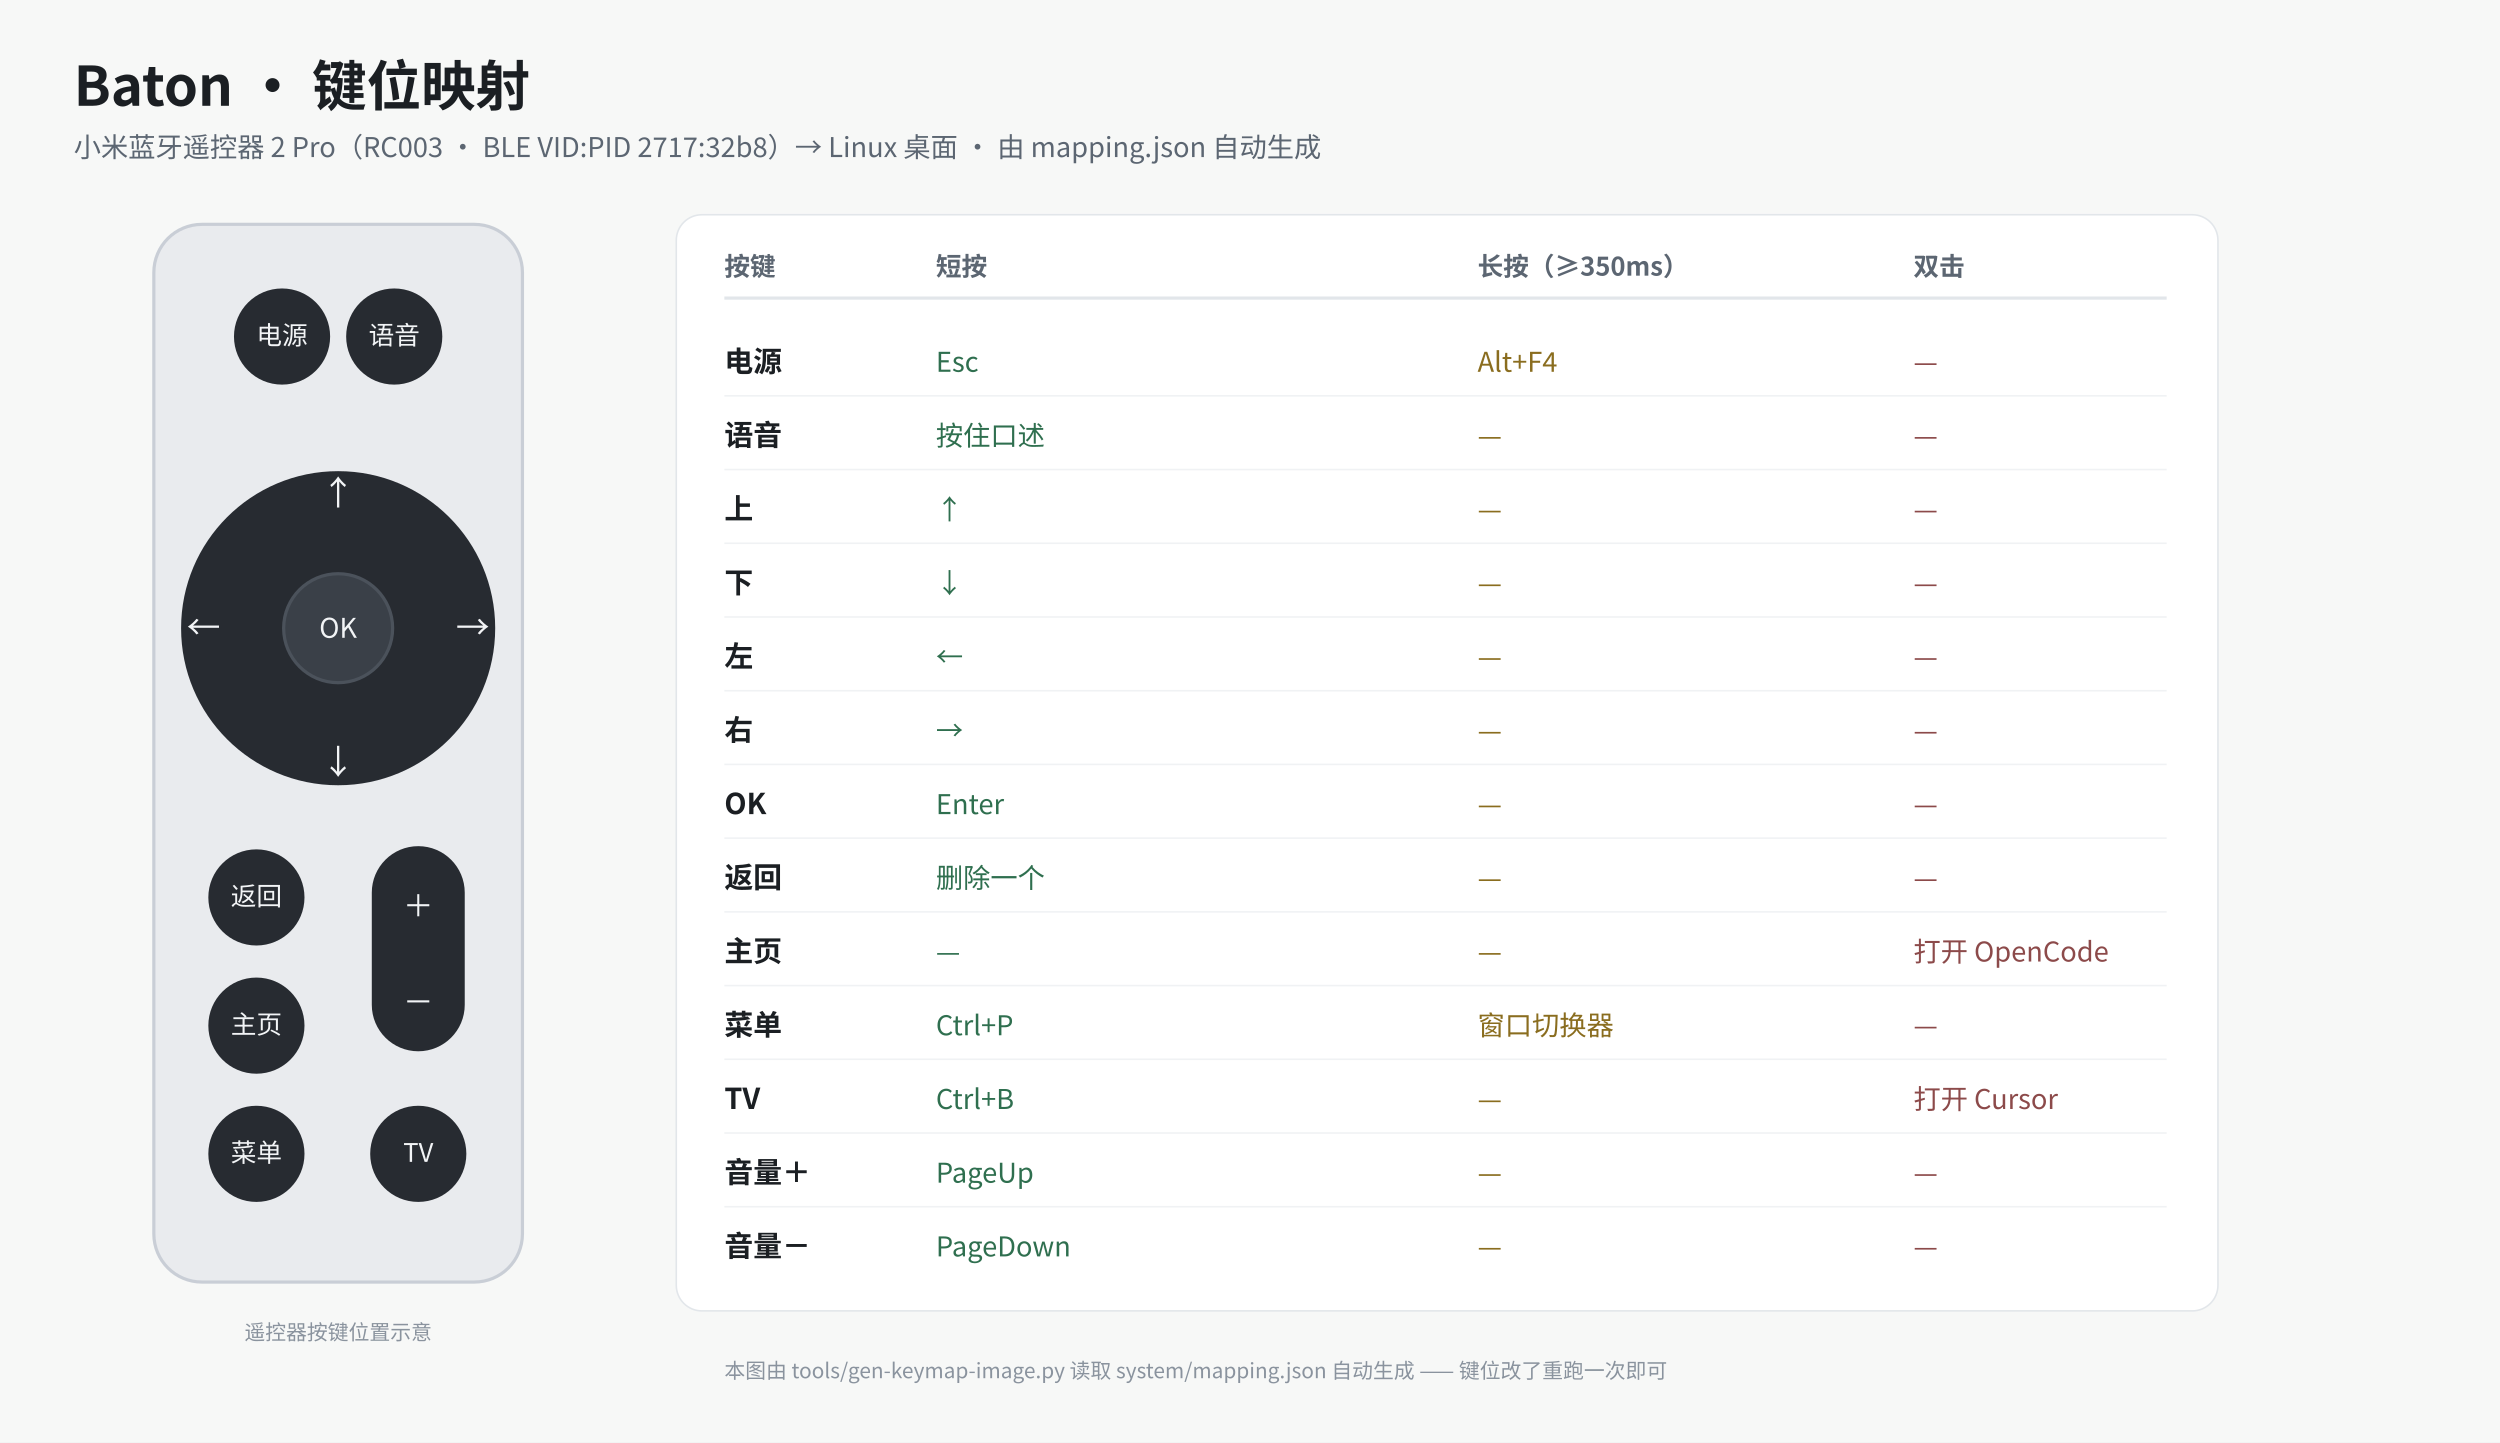
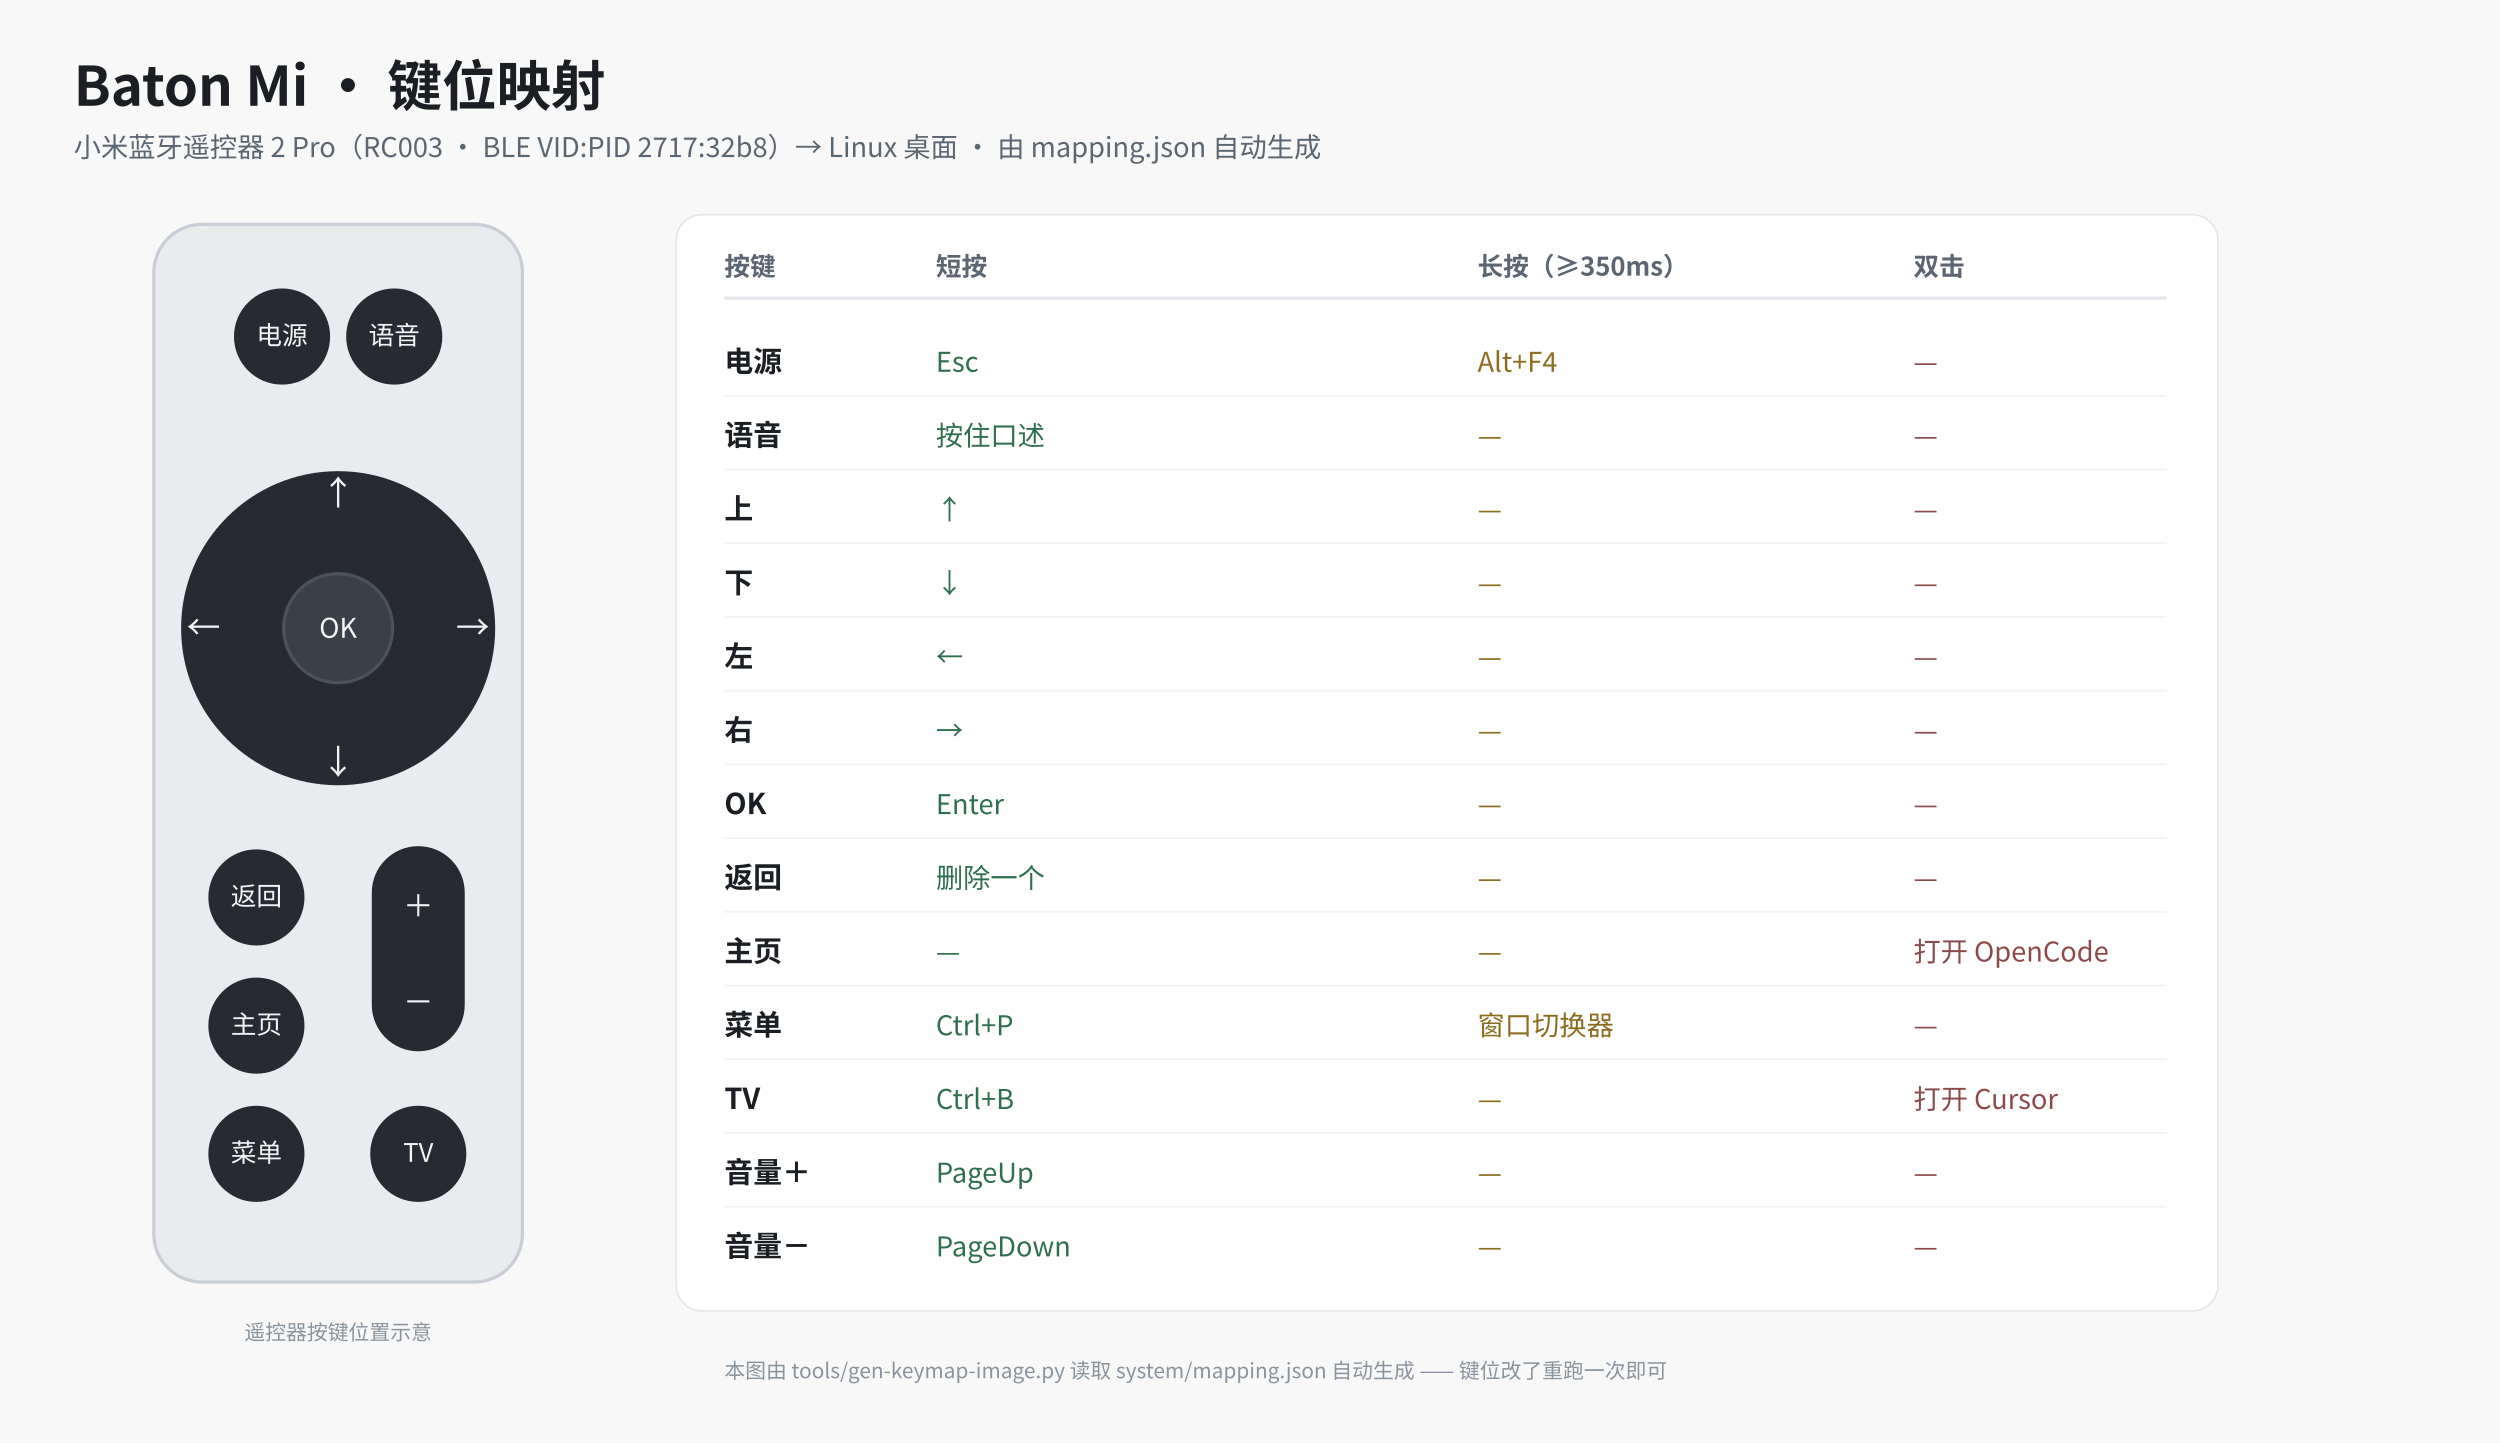
<svg xmlns="http://www.w3.org/2000/svg" width="1560" height="900" viewBox="0 0 1560 900">
  <rect width="1560" height="900" fill="#f7f8f7" />
-   <text x="46" y="66" font-family="'Noto Sans CJK SC','WenQuanYi Micro Hei','Source Han Sans SC',sans-serif" font-size="34" font-weight="600" fill="#1b1f23">Baton · 键位映射</text>
+   <text x="46" y="66" font-family="'Noto Sans CJK SC','WenQuanYi Micro Hei','Source Han Sans SC',sans-serif" font-size="34" font-weight="600" fill="#1b1f23">Baton Mi · 键位映射</text>
  <text x="46" y="98" font-family="'Noto Sans CJK SC','WenQuanYi Micro Hei','Source Han Sans SC',sans-serif" font-size="17" fill="#5c6672">小米蓝牙遥控器 2 Pro（RC003 · BLE VID:PID 2717:32b8）→ Linux 桌面 · 由 mapping.json 自动生成</text>
  <rect x="96" y="140" width="230" height="660" rx="30" fill="#e9ebee" stroke="#c9ced6" stroke-width="2" />
  <circle cx="176" cy="210" r="30" fill="#272b31" />
  <text x="176" y="215" font-family="'Noto Sans CJK SC','WenQuanYi Micro Hei','Source Han Sans SC',sans-serif" font-size="16" fill="#f2f4f6" text-anchor="middle">电源</text>
  <circle cx="246" cy="210" r="30" fill="#272b31" />
  <text x="246" y="215" font-family="'Noto Sans CJK SC','WenQuanYi Micro Hei','Source Han Sans SC',sans-serif" font-size="16" fill="#f2f4f6" text-anchor="middle">语音</text>
  <circle cx="211" cy="392" r="98" fill="#272b31" />
  <circle cx="211" cy="392" r="34" fill="#3a4048" stroke="#4b525b" stroke-width="2" />
  <text x="211" y="398" font-family="'Noto Sans CJK SC','WenQuanYi Micro Hei','Source Han Sans SC',sans-serif" font-size="17" fill="#f2f4f6" text-anchor="middle">OK</text>
  <text x="211" y="315" font-family="'Noto Sans CJK SC','WenQuanYi Micro Hei','Source Han Sans SC',sans-serif" font-size="21" fill="#f2f4f6" text-anchor="middle">↑</text>
  <text x="211" y="483" font-family="'Noto Sans CJK SC','WenQuanYi Micro Hei','Source Han Sans SC',sans-serif" font-size="21" fill="#f2f4f6" text-anchor="middle">↓</text>
  <text x="127" y="399" font-family="'Noto Sans CJK SC','WenQuanYi Micro Hei','Source Han Sans SC',sans-serif" font-size="21" fill="#f2f4f6" text-anchor="middle">←</text>
  <text x="295" y="399" font-family="'Noto Sans CJK SC','WenQuanYi Micro Hei','Source Han Sans SC',sans-serif" font-size="21" fill="#f2f4f6" text-anchor="middle">→</text>
  <circle cx="160" cy="560" r="30" fill="#272b31" />
  <text x="160" y="565" font-family="'Noto Sans CJK SC','WenQuanYi Micro Hei','Source Han Sans SC',sans-serif" font-size="16" fill="#f2f4f6" text-anchor="middle">返回</text>
  <circle cx="160" cy="640" r="30" fill="#272b31" />
  <text x="160" y="645" font-family="'Noto Sans CJK SC','WenQuanYi Micro Hei','Source Han Sans SC',sans-serif" font-size="16" fill="#f2f4f6" text-anchor="middle">主页</text>
  <circle cx="160" cy="720" r="30" fill="#272b31" />
  <text x="160" y="725" font-family="'Noto Sans CJK SC','WenQuanYi Micro Hei','Source Han Sans SC',sans-serif" font-size="16" fill="#f2f4f6" text-anchor="middle">菜单</text>
  <text x="211" y="836" font-family="'Noto Sans CJK SC','WenQuanYi Micro Hei','Source Han Sans SC',sans-serif" font-size="13" fill="#8a939e" text-anchor="middle">遥控器按键位置示意</text>
  <rect x="232" y="528" width="58" height="128" rx="29" fill="#272b31" />
  <text x="261" y="572" font-family="'Noto Sans CJK SC','WenQuanYi Micro Hei','Source Han Sans SC',sans-serif" font-size="19" fill="#f2f4f6" text-anchor="middle">＋</text>
  <text x="261" y="632" font-family="'Noto Sans CJK SC','WenQuanYi Micro Hei','Source Han Sans SC',sans-serif" font-size="19" fill="#f2f4f6" text-anchor="middle">－</text>
  <circle cx="261" cy="720" r="30" fill="#272b31" />
  <text x="261" y="725" font-family="'Noto Sans CJK SC','WenQuanYi Micro Hei','Source Han Sans SC',sans-serif" font-size="16" fill="#f2f4f6" text-anchor="middle">TV</text>
  <text x="452" y="860" font-family="'Noto Sans CJK SC','WenQuanYi Micro Hei','Source Han Sans SC',sans-serif" font-size="13" fill="#8a939e">本图由 tools/gen-keymap-image.py 读取 system/mapping.json 自动生成 —— 键位改了重跑一次即可</text>
  <rect x="422" y="134" width="962" height="684" rx="16" fill="#ffffff" stroke="#e2e6ea" />
  <text x="452" y="172" font-family="'Noto Sans CJK SC','WenQuanYi Micro Hei','Source Han Sans SC',sans-serif" font-size="16" font-weight="600" fill="#5c6672">按键</text>
  <text x="584" y="172" font-family="'Noto Sans CJK SC','WenQuanYi Micro Hei','Source Han Sans SC',sans-serif" font-size="16" font-weight="600" fill="#5c6672">短按</text>
  <text x="922" y="172" font-family="'Noto Sans CJK SC','WenQuanYi Micro Hei','Source Han Sans SC',sans-serif" font-size="16" font-weight="600" fill="#5c6672">长按（≥350ms）</text>
  <text x="1194" y="172" font-family="'Noto Sans CJK SC','WenQuanYi Micro Hei','Source Han Sans SC',sans-serif" font-size="16" font-weight="600" fill="#5c6672">双击</text>
  <line x1="452" y1="186" x2="1352" y2="186" stroke="#e2e6ea" stroke-width="2" />
  <text x="452" y="232" font-family="'Noto Sans CJK SC','WenQuanYi Micro Hei','Source Han Sans SC',sans-serif" font-size="18" font-weight="600" fill="#1b1f23">电源</text>
  <text x="584" y="232" font-family="'Noto Sans CJK SC','WenQuanYi Micro Hei','Source Han Sans SC',sans-serif" font-size="17" fill="#2f6f4f">Esc</text>
  <text x="922" y="232" font-family="'Noto Sans CJK SC','WenQuanYi Micro Hei','Source Han Sans SC',sans-serif" font-size="17" fill="#8a6d1f">Alt+F4</text>
  <text x="1194" y="232" font-family="'Noto Sans CJK SC','WenQuanYi Micro Hei','Source Han Sans SC',sans-serif" font-size="17" fill="#8c4a4a">—</text>
  <line x1="452" y1="247" x2="1352" y2="247" stroke="#f0f2f4" />
  <text x="452" y="278" font-family="'Noto Sans CJK SC','WenQuanYi Micro Hei','Source Han Sans SC',sans-serif" font-size="18" font-weight="600" fill="#1b1f23">语音</text>
  <text x="584" y="278" font-family="'Noto Sans CJK SC','WenQuanYi Micro Hei','Source Han Sans SC',sans-serif" font-size="17" fill="#2f6f4f">按住口述</text>
  <text x="922" y="278" font-family="'Noto Sans CJK SC','WenQuanYi Micro Hei','Source Han Sans SC',sans-serif" font-size="17" fill="#8a6d1f">—</text>
  <text x="1194" y="278" font-family="'Noto Sans CJK SC','WenQuanYi Micro Hei','Source Han Sans SC',sans-serif" font-size="17" fill="#8c4a4a">—</text>
  <line x1="452" y1="293" x2="1352" y2="293" stroke="#f0f2f4" />
  <text x="452" y="324" font-family="'Noto Sans CJK SC','WenQuanYi Micro Hei','Source Han Sans SC',sans-serif" font-size="18" font-weight="600" fill="#1b1f23">上</text>
  <text x="584" y="324" font-family="'Noto Sans CJK SC','WenQuanYi Micro Hei','Source Han Sans SC',sans-serif" font-size="17" fill="#2f6f4f">↑</text>
  <text x="922" y="324" font-family="'Noto Sans CJK SC','WenQuanYi Micro Hei','Source Han Sans SC',sans-serif" font-size="17" fill="#8a6d1f">—</text>
  <text x="1194" y="324" font-family="'Noto Sans CJK SC','WenQuanYi Micro Hei','Source Han Sans SC',sans-serif" font-size="17" fill="#8c4a4a">—</text>
  <line x1="452" y1="339" x2="1352" y2="339" stroke="#f0f2f4" />
  <text x="452" y="370" font-family="'Noto Sans CJK SC','WenQuanYi Micro Hei','Source Han Sans SC',sans-serif" font-size="18" font-weight="600" fill="#1b1f23">下</text>
  <text x="584" y="370" font-family="'Noto Sans CJK SC','WenQuanYi Micro Hei','Source Han Sans SC',sans-serif" font-size="17" fill="#2f6f4f">↓</text>
  <text x="922" y="370" font-family="'Noto Sans CJK SC','WenQuanYi Micro Hei','Source Han Sans SC',sans-serif" font-size="17" fill="#8a6d1f">—</text>
  <text x="1194" y="370" font-family="'Noto Sans CJK SC','WenQuanYi Micro Hei','Source Han Sans SC',sans-serif" font-size="17" fill="#8c4a4a">—</text>
  <line x1="452" y1="385" x2="1352" y2="385" stroke="#f0f2f4" />
  <text x="452" y="416" font-family="'Noto Sans CJK SC','WenQuanYi Micro Hei','Source Han Sans SC',sans-serif" font-size="18" font-weight="600" fill="#1b1f23">左</text>
  <text x="584" y="416" font-family="'Noto Sans CJK SC','WenQuanYi Micro Hei','Source Han Sans SC',sans-serif" font-size="17" fill="#2f6f4f">←</text>
  <text x="922" y="416" font-family="'Noto Sans CJK SC','WenQuanYi Micro Hei','Source Han Sans SC',sans-serif" font-size="17" fill="#8a6d1f">—</text>
  <text x="1194" y="416" font-family="'Noto Sans CJK SC','WenQuanYi Micro Hei','Source Han Sans SC',sans-serif" font-size="17" fill="#8c4a4a">—</text>
  <line x1="452" y1="431" x2="1352" y2="431" stroke="#f0f2f4" />
  <text x="452" y="462" font-family="'Noto Sans CJK SC','WenQuanYi Micro Hei','Source Han Sans SC',sans-serif" font-size="18" font-weight="600" fill="#1b1f23">右</text>
  <text x="584" y="462" font-family="'Noto Sans CJK SC','WenQuanYi Micro Hei','Source Han Sans SC',sans-serif" font-size="17" fill="#2f6f4f">→</text>
  <text x="922" y="462" font-family="'Noto Sans CJK SC','WenQuanYi Micro Hei','Source Han Sans SC',sans-serif" font-size="17" fill="#8a6d1f">—</text>
  <text x="1194" y="462" font-family="'Noto Sans CJK SC','WenQuanYi Micro Hei','Source Han Sans SC',sans-serif" font-size="17" fill="#8c4a4a">—</text>
  <line x1="452" y1="477" x2="1352" y2="477" stroke="#f0f2f4" />
  <text x="452" y="508" font-family="'Noto Sans CJK SC','WenQuanYi Micro Hei','Source Han Sans SC',sans-serif" font-size="18" font-weight="600" fill="#1b1f23">OK</text>
  <text x="584" y="508" font-family="'Noto Sans CJK SC','WenQuanYi Micro Hei','Source Han Sans SC',sans-serif" font-size="17" fill="#2f6f4f">Enter</text>
  <text x="922" y="508" font-family="'Noto Sans CJK SC','WenQuanYi Micro Hei','Source Han Sans SC',sans-serif" font-size="17" fill="#8a6d1f">—</text>
  <text x="1194" y="508" font-family="'Noto Sans CJK SC','WenQuanYi Micro Hei','Source Han Sans SC',sans-serif" font-size="17" fill="#8c4a4a">—</text>
  <line x1="452" y1="523" x2="1352" y2="523" stroke="#f0f2f4" />
  <text x="452" y="554" font-family="'Noto Sans CJK SC','WenQuanYi Micro Hei','Source Han Sans SC',sans-serif" font-size="18" font-weight="600" fill="#1b1f23">返回</text>
  <text x="584" y="554" font-family="'Noto Sans CJK SC','WenQuanYi Micro Hei','Source Han Sans SC',sans-serif" font-size="17" fill="#2f6f4f">删除一个</text>
  <text x="922" y="554" font-family="'Noto Sans CJK SC','WenQuanYi Micro Hei','Source Han Sans SC',sans-serif" font-size="17" fill="#8a6d1f">—</text>
  <text x="1194" y="554" font-family="'Noto Sans CJK SC','WenQuanYi Micro Hei','Source Han Sans SC',sans-serif" font-size="17" fill="#8c4a4a">—</text>
  <line x1="452" y1="569" x2="1352" y2="569" stroke="#f0f2f4" />
  <text x="452" y="600" font-family="'Noto Sans CJK SC','WenQuanYi Micro Hei','Source Han Sans SC',sans-serif" font-size="18" font-weight="600" fill="#1b1f23">主页</text>
  <text x="584" y="600" font-family="'Noto Sans CJK SC','WenQuanYi Micro Hei','Source Han Sans SC',sans-serif" font-size="17" fill="#2f6f4f">—</text>
  <text x="922" y="600" font-family="'Noto Sans CJK SC','WenQuanYi Micro Hei','Source Han Sans SC',sans-serif" font-size="17" fill="#8a6d1f">—</text>
  <text x="1194" y="600" font-family="'Noto Sans CJK SC','WenQuanYi Micro Hei','Source Han Sans SC',sans-serif" font-size="17" fill="#8c4a4a">打开 OpenCode</text>
  <line x1="452" y1="615" x2="1352" y2="615" stroke="#f0f2f4" />
  <text x="452" y="646" font-family="'Noto Sans CJK SC','WenQuanYi Micro Hei','Source Han Sans SC',sans-serif" font-size="18" font-weight="600" fill="#1b1f23">菜单</text>
  <text x="584" y="646" font-family="'Noto Sans CJK SC','WenQuanYi Micro Hei','Source Han Sans SC',sans-serif" font-size="17" fill="#2f6f4f">Ctrl+P</text>
  <text x="922" y="646" font-family="'Noto Sans CJK SC','WenQuanYi Micro Hei','Source Han Sans SC',sans-serif" font-size="17" fill="#8a6d1f">窗口切换器</text>
  <text x="1194" y="646" font-family="'Noto Sans CJK SC','WenQuanYi Micro Hei','Source Han Sans SC',sans-serif" font-size="17" fill="#8c4a4a">—</text>
  <line x1="452" y1="661" x2="1352" y2="661" stroke="#f0f2f4" />
  <text x="452" y="692" font-family="'Noto Sans CJK SC','WenQuanYi Micro Hei','Source Han Sans SC',sans-serif" font-size="18" font-weight="600" fill="#1b1f23">TV</text>
  <text x="584" y="692" font-family="'Noto Sans CJK SC','WenQuanYi Micro Hei','Source Han Sans SC',sans-serif" font-size="17" fill="#2f6f4f">Ctrl+B</text>
  <text x="922" y="692" font-family="'Noto Sans CJK SC','WenQuanYi Micro Hei','Source Han Sans SC',sans-serif" font-size="17" fill="#8a6d1f">—</text>
  <text x="1194" y="692" font-family="'Noto Sans CJK SC','WenQuanYi Micro Hei','Source Han Sans SC',sans-serif" font-size="17" fill="#8c4a4a">打开 Cursor</text>
  <line x1="452" y1="707" x2="1352" y2="707" stroke="#f0f2f4" />
  <text x="452" y="738" font-family="'Noto Sans CJK SC','WenQuanYi Micro Hei','Source Han Sans SC',sans-serif" font-size="18" font-weight="600" fill="#1b1f23">音量＋</text>
  <text x="584" y="738" font-family="'Noto Sans CJK SC','WenQuanYi Micro Hei','Source Han Sans SC',sans-serif" font-size="17" fill="#2f6f4f">PageUp</text>
  <text x="922" y="738" font-family="'Noto Sans CJK SC','WenQuanYi Micro Hei','Source Han Sans SC',sans-serif" font-size="17" fill="#8a6d1f">—</text>
  <text x="1194" y="738" font-family="'Noto Sans CJK SC','WenQuanYi Micro Hei','Source Han Sans SC',sans-serif" font-size="17" fill="#8c4a4a">—</text>
  <line x1="452" y1="753" x2="1352" y2="753" stroke="#f0f2f4" />
  <text x="452" y="784" font-family="'Noto Sans CJK SC','WenQuanYi Micro Hei','Source Han Sans SC',sans-serif" font-size="18" font-weight="600" fill="#1b1f23">音量－</text>
  <text x="584" y="784" font-family="'Noto Sans CJK SC','WenQuanYi Micro Hei','Source Han Sans SC',sans-serif" font-size="17" fill="#2f6f4f">PageDown</text>
  <text x="922" y="784" font-family="'Noto Sans CJK SC','WenQuanYi Micro Hei','Source Han Sans SC',sans-serif" font-size="17" fill="#8a6d1f">—</text>
  <text x="1194" y="784" font-family="'Noto Sans CJK SC','WenQuanYi Micro Hei','Source Han Sans SC',sans-serif" font-size="17" fill="#8c4a4a">—</text>
</svg>
